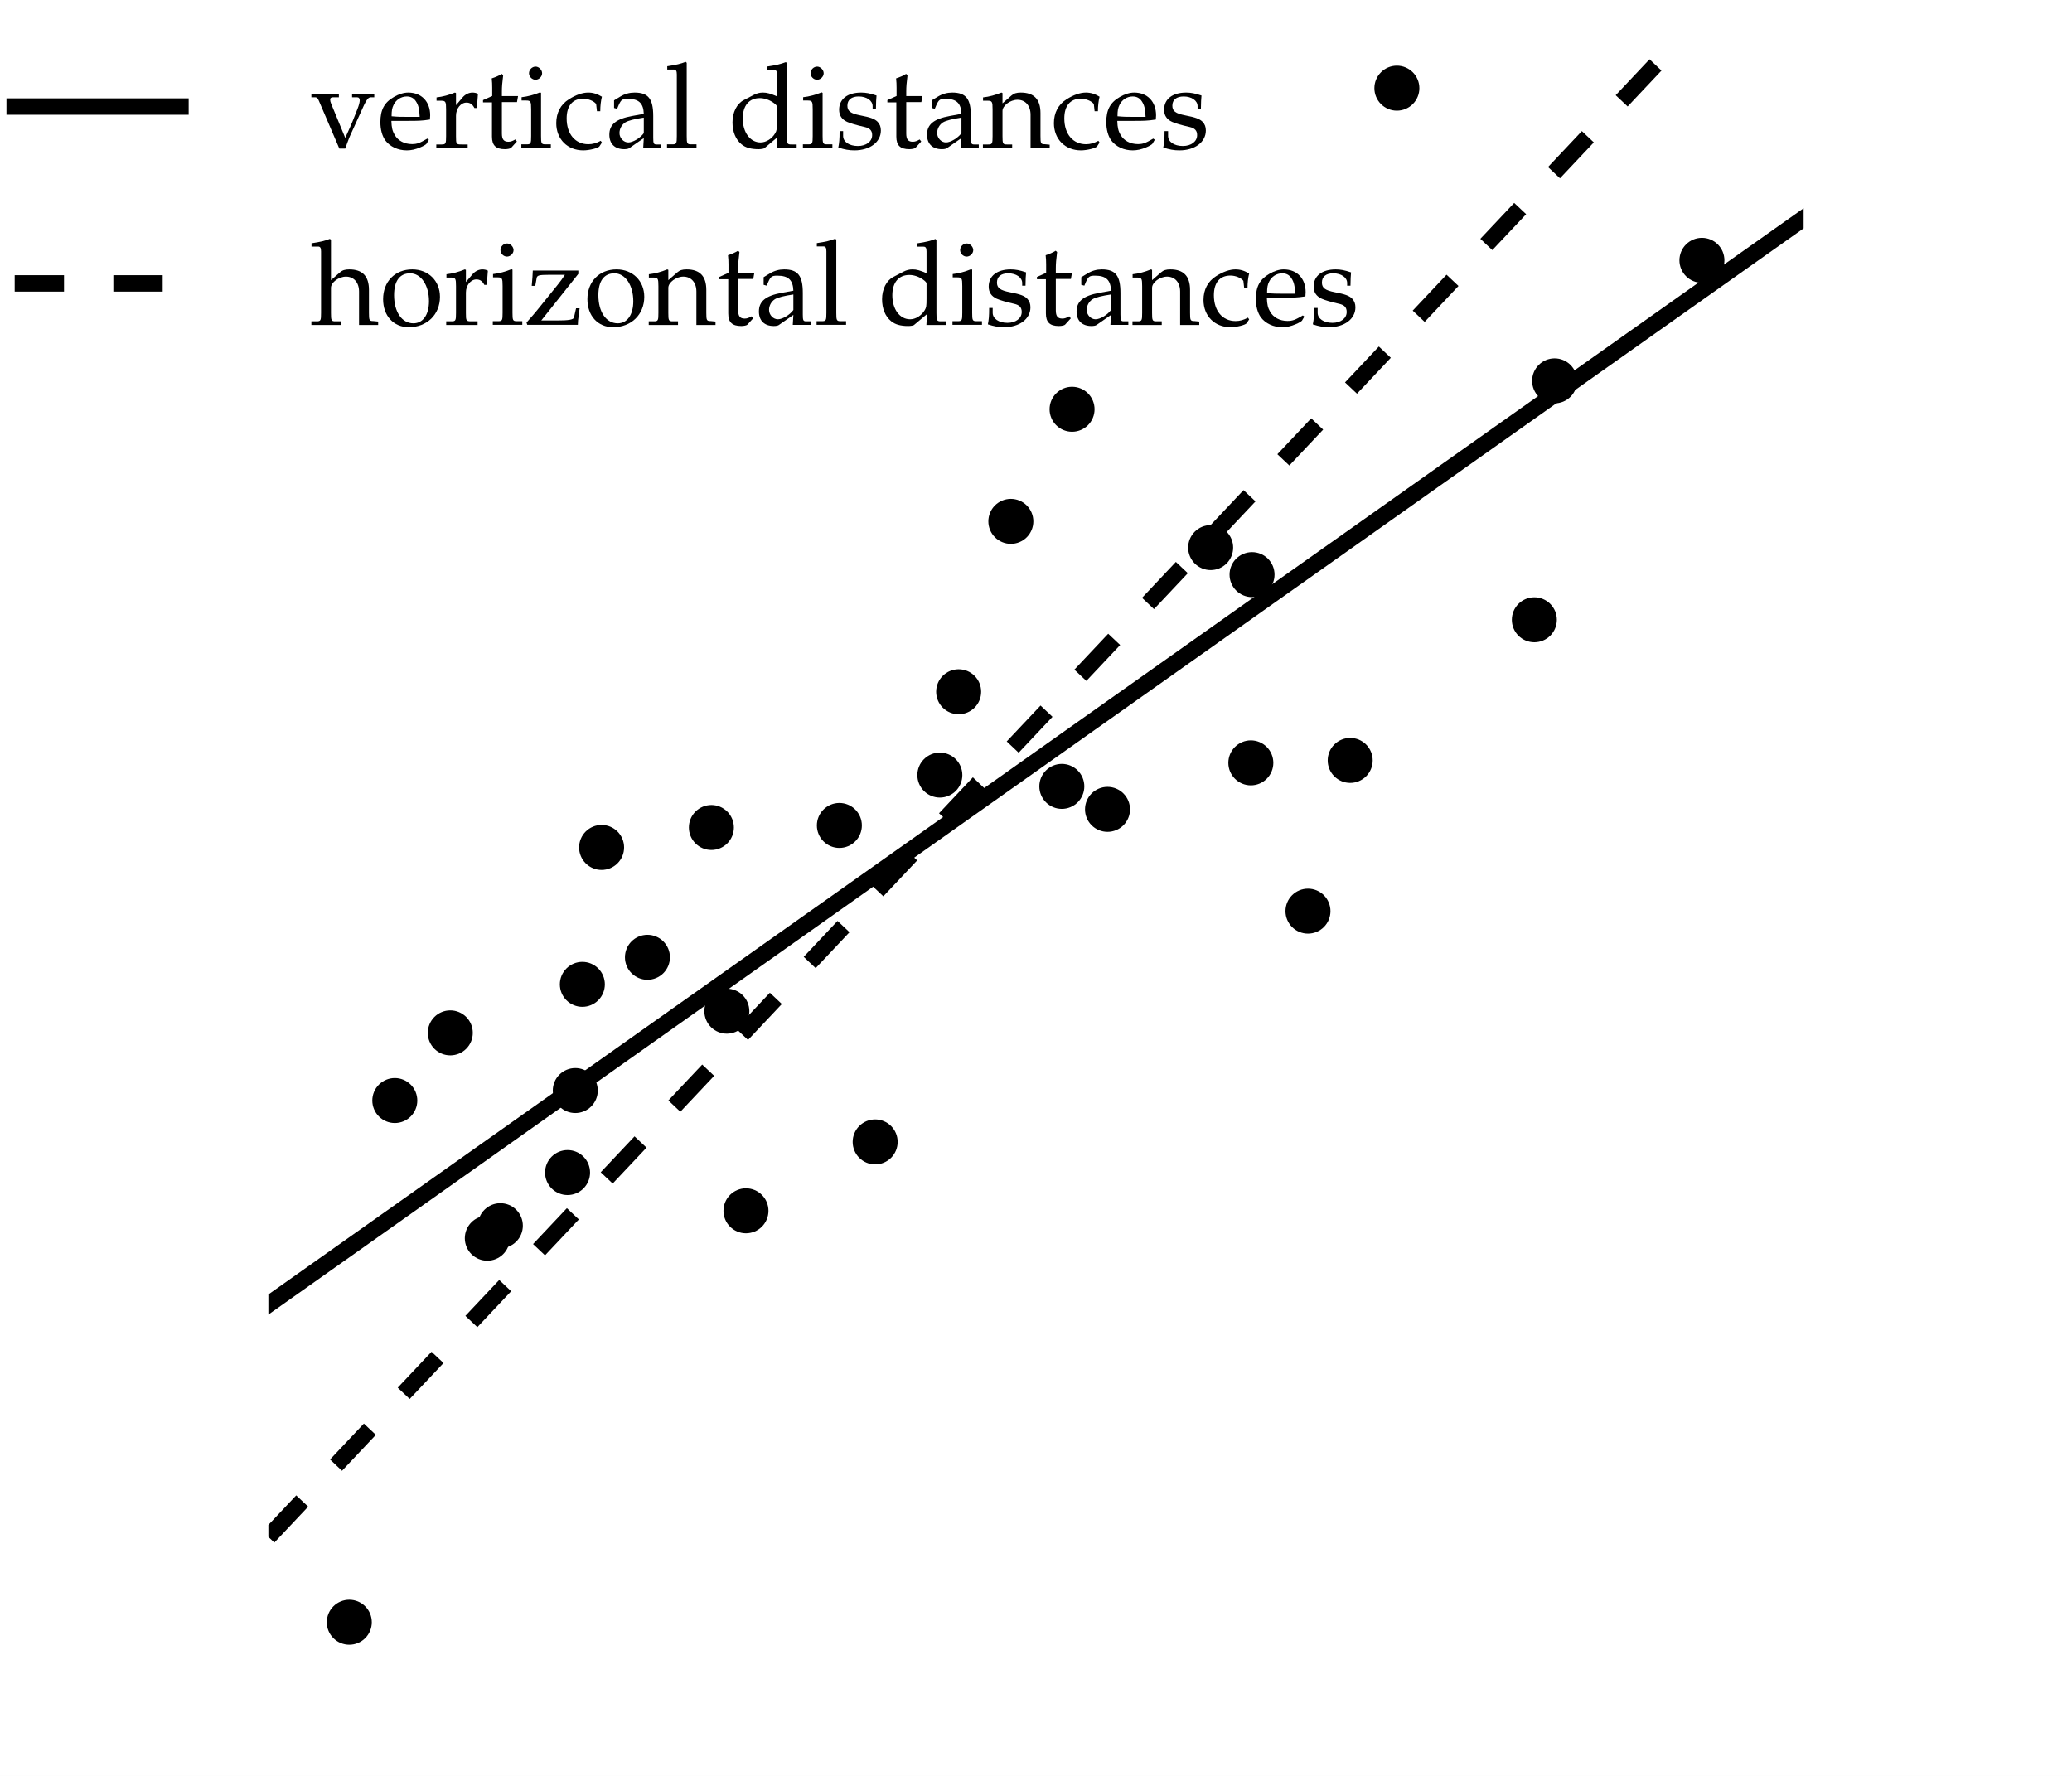
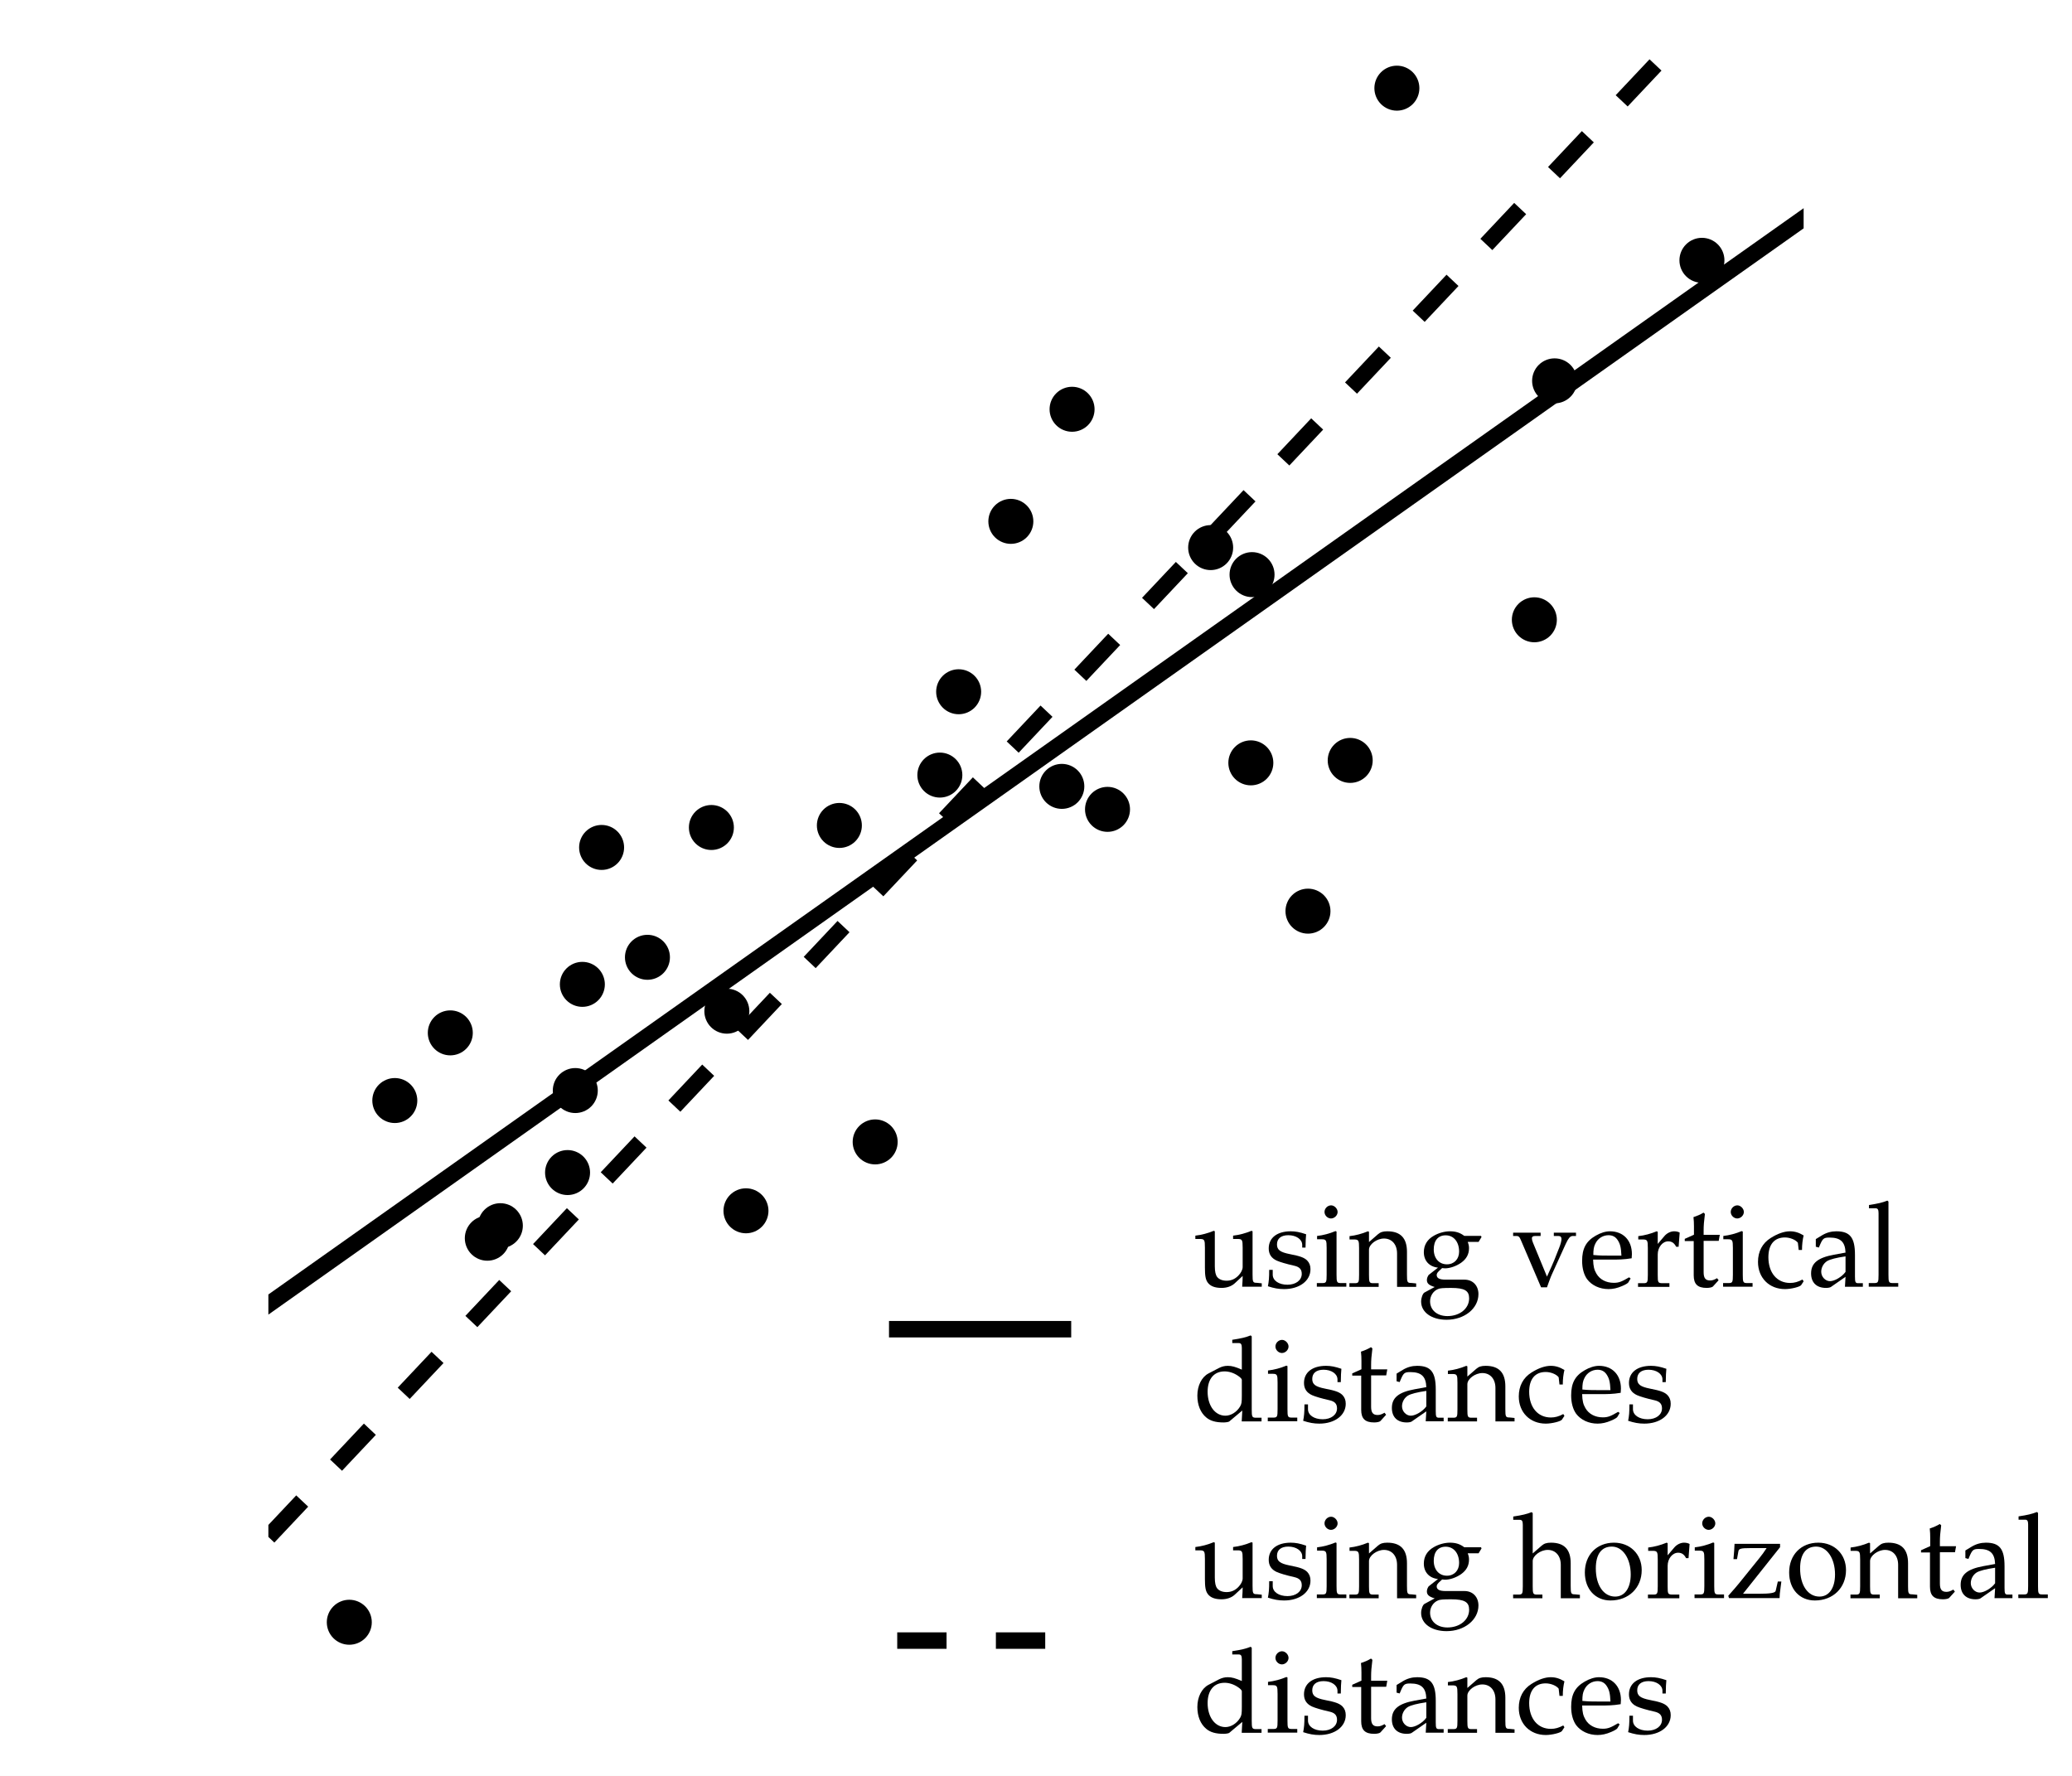
<svg xmlns="http://www.w3.org/2000/svg" xmlns:xlink="http://www.w3.org/1999/xlink" height="216pt" version="1.1" viewBox="0 0 252 216" width="252pt">
  <defs>
    <style type="text/css">
*{stroke-linecap:butt;stroke-linejoin:round;stroke-miterlimit:100000;}
  </style>
  </defs>
  <g id="figure_1">
    <g id="patch_1">
      <path d="M 0 216  L 252 216  L 252 0  L 0 0  z " style="fill:#ffffff;" />
    </g>
    <g id="axes_1">
      <g id="PathCollection_1">
        <defs>
-           <path d="M 0 2.236  C 0.593 2.236 1.162 2 1.581 1.581  C 2 1.162 2.236 0.593 2.236 0  C 2.236 -0.593 2 -1.162 1.581 -1.581  C 1.162 -2 0.593 -2.236 0 -2.236  C -0.593 -2.236 -1.162 -2 -1.581 -1.581  C -2 -1.162 -2.236 -0.593 -2.236 0  C -2.236 0.593 -2 1.162 -1.581 1.581  C -1.162 2 -0.593 2.236 0 2.236  z " id="m50ca97c908" style="stroke:#000000;" />
+           <path d="M 0 2.236  C 0.593 2.236 1.162 2 1.581 1.581  C 2 1.162 2.236 0.593 2.236 0  C 2.236 -0.593 2 -1.162 1.581 -1.581  C 1.162 -2 0.593 -2.236 0 -2.236  C -0.593 -2.236 -1.162 -2 -1.581 -1.581  C -2 -1.162 -2.236 -0.593 -2.236 0  C -2.236 0.593 -2 1.162 -1.581 1.581  C -1.162 2 -0.593 2.236 0 2.236  z " id="m62ae405e80" style="stroke:#000000;" />
        </defs>
-         <g clip-path="url(#p3b43f1cee2)">
-           <use style="stroke:#000000;" x="106.439" xlink:href="#m50ca97c908" y="138.89" />
-           <use style="stroke:#000000;" x="116.593" xlink:href="#m50ca97c908" y="84.137" />
-           <use style="stroke:#000000;" x="73.168" xlink:href="#m50ca97c908" y="103.074" />
-           <use style="stroke:#000000;" x="102.086" xlink:href="#m50ca97c908" y="100.399" />
-           <use style="stroke:#000000;" x="169.891" xlink:href="#m50ca97c908" y="10.724" />
-           <use style="stroke:#000000;" x="60.854" xlink:href="#m50ca97c908" y="149.08" />
-           <use style="stroke:#000000;" x="164.214" xlink:href="#m50ca97c908" y="92.489" />
-           <use style="stroke:#000000;" x="159.078" xlink:href="#m50ca97c908" y="110.823" />
-           <use style="stroke:#000000;" x="152.276" xlink:href="#m50ca97c908" y="69.891" />
-           <use style="stroke:#000000;" x="42.482" xlink:href="#m50ca97c908" y="197.314" />
-           <use style="stroke:#000000;" x="130.387" xlink:href="#m50ca97c908" y="49.779" />
-           <use style="stroke:#000000;" x="59.268" xlink:href="#m50ca97c908" y="150.605" />
-           <use style="stroke:#000000;" x="90.726" xlink:href="#m50ca97c908" y="147.269" />
-           <use style="stroke:#000000;" x="70.827" xlink:href="#m50ca97c908" y="119.727" />
-           <use style="stroke:#000000;" x="69.028" xlink:href="#m50ca97c908" y="142.618" />
-           <use style="stroke:#000000;" x="88.4" xlink:href="#m50ca97c908" y="122.99" />
-           <use style="stroke:#000000;" x="69.968" xlink:href="#m50ca97c908" y="132.643" />
-           <use style="stroke:#000000;" x="122.941" xlink:href="#m50ca97c908" y="63.413" />
-           <use style="stroke:#000000;" x="86.52" xlink:href="#m50ca97c908" y="100.648" />
-           <use style="stroke:#000000;" x="129.141" xlink:href="#m50ca97c908" y="95.647" />
-           <use style="stroke:#000000;" x="189.074" xlink:href="#m50ca97c908" y="46.323" />
-           <use style="stroke:#000000;" x="78.743" xlink:href="#m50ca97c908" y="116.436" />
-           <use style="stroke:#000000;" x="134.698" xlink:href="#m50ca97c908" y="98.442" />
-           <use style="stroke:#000000;" x="206.992" xlink:href="#m50ca97c908" y="31.662" />
-           <use style="stroke:#000000;" x="186.61" xlink:href="#m50ca97c908" y="75.384" />
-           <use style="stroke:#000000;" x="48.017" xlink:href="#m50ca97c908" y="133.858" />
-           <use style="stroke:#000000;" x="152.129" xlink:href="#m50ca97c908" y="92.786" />
-           <use style="stroke:#000000;" x="147.242" xlink:href="#m50ca97c908" y="66.604" />
-           <use style="stroke:#000000;" x="54.766" xlink:href="#m50ca97c908" y="125.628" />
-           <use style="stroke:#000000;" x="114.306" xlink:href="#m50ca97c908" y="94.273" />
+         <g clip-path="url(#p9179c47e36)">
+           <use style="stroke:#000000;" x="106.439" xlink:href="#m62ae405e80" y="138.89" />
+           <use style="stroke:#000000;" x="116.593" xlink:href="#m62ae405e80" y="84.137" />
+           <use style="stroke:#000000;" x="73.168" xlink:href="#m62ae405e80" y="103.074" />
+           <use style="stroke:#000000;" x="102.086" xlink:href="#m62ae405e80" y="100.399" />
+           <use style="stroke:#000000;" x="169.891" xlink:href="#m62ae405e80" y="10.724" />
+           <use style="stroke:#000000;" x="60.854" xlink:href="#m62ae405e80" y="149.08" />
+           <use style="stroke:#000000;" x="164.214" xlink:href="#m62ae405e80" y="92.489" />
+           <use style="stroke:#000000;" x="159.078" xlink:href="#m62ae405e80" y="110.823" />
+           <use style="stroke:#000000;" x="152.276" xlink:href="#m62ae405e80" y="69.891" />
+           <use style="stroke:#000000;" x="42.482" xlink:href="#m62ae405e80" y="197.314" />
+           <use style="stroke:#000000;" x="130.387" xlink:href="#m62ae405e80" y="49.779" />
+           <use style="stroke:#000000;" x="59.268" xlink:href="#m62ae405e80" y="150.605" />
+           <use style="stroke:#000000;" x="90.726" xlink:href="#m62ae405e80" y="147.269" />
+           <use style="stroke:#000000;" x="70.827" xlink:href="#m62ae405e80" y="119.727" />
+           <use style="stroke:#000000;" x="69.028" xlink:href="#m62ae405e80" y="142.618" />
+           <use style="stroke:#000000;" x="88.4" xlink:href="#m62ae405e80" y="122.99" />
+           <use style="stroke:#000000;" x="69.968" xlink:href="#m62ae405e80" y="132.643" />
+           <use style="stroke:#000000;" x="122.941" xlink:href="#m62ae405e80" y="63.413" />
+           <use style="stroke:#000000;" x="86.52" xlink:href="#m62ae405e80" y="100.648" />
+           <use style="stroke:#000000;" x="129.141" xlink:href="#m62ae405e80" y="95.647" />
+           <use style="stroke:#000000;" x="189.074" xlink:href="#m62ae405e80" y="46.323" />
+           <use style="stroke:#000000;" x="78.743" xlink:href="#m62ae405e80" y="116.436" />
+           <use style="stroke:#000000;" x="134.698" xlink:href="#m62ae405e80" y="98.442" />
+           <use style="stroke:#000000;" x="206.992" xlink:href="#m62ae405e80" y="31.662" />
+           <use style="stroke:#000000;" x="186.61" xlink:href="#m62ae405e80" y="75.384" />
+           <use style="stroke:#000000;" x="48.017" xlink:href="#m62ae405e80" y="133.858" />
+           <use style="stroke:#000000;" x="152.129" xlink:href="#m62ae405e80" y="92.786" />
+           <use style="stroke:#000000;" x="147.242" xlink:href="#m62ae405e80" y="66.604" />
+           <use style="stroke:#000000;" x="54.766" xlink:href="#m62ae405e80" y="125.628" />
+           <use style="stroke:#000000;" x="114.306" xlink:href="#m62ae405e80" y="94.273" />
        </g>
      </g>
      <g id="line2d_1">
-         <path clip-path="url(#p3b43f1cee2)" d="M 32.64 158.671  L 219.36 26.549  " style="fill:none;stroke:#000000;stroke-linecap:square;stroke-width:2.0;" />
+         <path clip-path="url(#p9179c47e36)" d="M 32.64 158.671  L 219.36 26.549  " style="fill:none;stroke:#000000;stroke-linecap:square;stroke-width:2.0;" />
      </g>
      <g id="line2d_2">
-         <path clip-path="url(#p3b43f1cee2)" d="M 32.64 186.936  L 209.73 -1  " style="fill:none;stroke:#000000;stroke-dasharray:6,6;stroke-dashoffset:0.0;stroke-width:2.0;" />
+         <path clip-path="url(#p9179c47e36)" d="M 32.64 186.936  L 209.73 -1  " style="fill:none;stroke:#000000;stroke-dasharray:6,6;stroke-dashoffset:0.0;stroke-width:2.0;" />
      </g>
      <g id="legend_1">
        <g id="line2d_3">
-           <path d="M 1.786 12.96  L 21.946 12.96  " style="fill:none;stroke:#000000;stroke-linecap:square;stroke-width:2.0;" />
+           <path d="M 109.122 161.669  L 129.282 161.669  " style="fill:none;stroke:#000000;stroke-linecap:square;stroke-width:2.0;" />
        </g>
        <g id="line2d_4" />
        <g id="text_1">
          <defs>
            <path d="M 53.906 43  L 53.906 45.812  C 47.906 45.812 46.094 45.812 44.5 45.812  C 42.906 45.812 41.094 45.812 35.094 45.812  L 35.094 43  L 39.203 43  C 40.797 43 41.594 42.094 41.594 40.484  C 41.594 38.891 40.906 36.203 39.703 33.188  L 35.5 22.578  C 34.297 19.672 33.094 16.875 29.297 8.578  L 17.406 37.391  C 16.797 38.781 16.5 40.094 16.5 41.188  C 16.5 42.297 17.406 43 19 43  L 23.906 43  L 23.906 45.812  C 14.094 45.812 14.094 45.812 12.203 45.812  C 10.297 45.812 5.5 45.812 0.594 45.812  L 0.594 43  L 4 43  C 5.5 42.797 6 42.203 7.094 39.703  L 24.297 -0.5  L 29.297 -0.5  C 29.906 1.203 30.906 3.797 30.906 4  C 32 6.984 33.297 10.375 33.406 10.375  L 45.203 36.312  C 47.406 41.016 48.797 42.797 50.797 43  z " id="URW_Palladio_L_Roman-118" />
            <path d="M 2.297 66.5  L 7.906 66.5  C 9.703 66.5 10.406 65.391 10.406 62.375  L 10.406 10.172  C 10.406 3.812 10.094 3.109 6.703 3.109  L 2.094 3.109  L 2.094 0  C 12.094 0 12.094 0 14.594 0  C 17.094 0 17.094 0 27.094 0  L 27.094 3.109  L 22.5 3.109  C 19.094 3.109 18.797 3.812 18.797 10.156  L 18.797 72.203  L 17.906 73.016  C 13.5 71.312 10.203 70.5 2.297 69.297  z " id="URW_Palladio_L_Roman-108" />
-             <path d="M 41 -0.109  C 47.094 -0.109 47.203 -0.109 48.906 -0.109  C 50.297 -0.109 50.297 -0.109 57.203 -0.109  L 57.203 2.797  L 53.094 3.203  C 49.703 3.203 49.406 3.812 49.406 10.219  L 49.406 29.562  C 49.406 41.281 43.906 47 32.703 47  C 29 47 26.906 46.297 24.797 44.484  L 17.203 37.875  L 17.203 46.594  L 16.297 47  C 11.203 44.891 6 43.484 0.703 42.891  L 0.703 40.078  L 4.406 40.078  C 8.406 40.078 8.797 39.375 8.797 32.719  L 8.797 10.047  C 8.797 3.703 8.5 3 5.094 3  L 0.594 3  L 0.594 -0.109  C 7.406 -0.109 10.094 -0.109 13 -0.109  C 15.906 -0.109 18.594 -0.109 25.406 -0.109  L 25.406 3  L 20.906 3  C 17.5 3 17.203 3.703 17.203 10.047  L 17.203 31.422  C 17.203 35.938 23.797 40.875 29.906 40.875  C 36.594 40.875 41 35.891 41 28.219  z " id="URW_Palladio_L_Roman-110" />
-             <path d="M 41.203 43.781  C 35.594 46.188 32.797 47 29.297 47  C 26.594 47 24.203 46.391 21.703 45.109  L 12.906 40.516  C 7.203 37.516 3.5 30.234 3.5 21.75  C 3.5 13.766 6.203 7.188 11.094 3.188  C 14.5 0.297 19.203 -1 25.703 -1  C 27.703 -1 30 -0.594 30.5 -0.203  L 41.594 9.109  L 41.094 -0.109  C 46 -0.109 47.594 -0.109 48.797 -0.109  C 49.594 -0.109 51 -0.109 53.094 -0.109  C 53.797 -0.109 55.797 -0.109 57.906 -0.109  L 57.906 3  L 53.297 3  C 49.906 3 49.594 3.703 49.594 10.047  L 49.594 71.984  L 48.703 72.797  C 44.297 71.094 41 70.281 33.094 69.078  L 33.094 66.281  L 38.703 66.281  C 40.5 66.281 41.203 65.172 41.203 62.156  z M 41.203 22.25  C 41.203 15.766 41 14.781 39.703 12.484  C 36.906 7.797 32 4.719 27.297 4.719  C 18.5 4.719 12.203 13.188 12.203 25.047  C 12.203 35.906 17.594 42.281 26.594 42.281  C 30.406 42.281 34.406 40.984 37.906 38.594  C 40 37.203 41.203 35.906 41.203 35.094  z " id="URW_Palladio_L_Roman-100" />
+             <path d="M 51.906 38  L 54.406 42.109  L 54 43.109  L 39.797 43.109  C 36.094 45.891 32.5 47 27.594 47  C 23.203 47 18.094 45.625 14 43.25  C 8.406 40.109 5.5 35.281 5.5 29.281  C 5.5 22 10.094 16.984 17.5 16.188  L 9.594 10  C 8.594 8.484 8.094 7.172 8.094 5.641  C 8.094 2.812 9.906 1.188 14.703 -0.219  L 6 -4.938  C 4.594 -5.734 3.203 -9.438 3.203 -12.547  C 3.203 -21.688 12.094 -28 24.797 -28  C 39.906 -28 51.797 -18.469 51.797 -6.234  C 51.797 0.984 47 6 40 6  L 24 6  C 18.797 6 16.406 7.219 16.406 9.984  C 16.406 11.312 17.203 12.422 19.797 14.672  C 20.406 15.188 20.594 15.391 21 15.797  C 22 15.688 22.594 15.594 23.406 15.594  C 27.703 15.594 33 17.469 37.094 20.312  C 41.594 23.547 43.797 27.484 43.797 32.703  C 43.797 34.656 43.5 35.938 42.703 38  z M 24 43.594  C 30.797 43.594 35.406 38.094 35.406 29.766  C 35.406 23.422 31.203 19 25.094 19  C 18.406 19 13.906 24.094 13.906 31.641  C 13.906 39.172 17.594 43.594 24 43.594  M 28.703 -1.016  C 40 -1.016 43.906 -3.312 43.906 -9.844  C 43.906 -18.469 36 -24.891 25.5 -24.891  C 16.797 -24.891 10.797 -19.781 10.797 -12.344  C 10.797 -7.844 13.406 -3.719 17.406 -2.016  C 19 -1.219 21.797 -1.016 28.703 -1.016  " id="URW_Palladio_L_Roman-103" />
            <path d="M 43.703 6.984  L 42.406 7.984  C 36 4.203 33.703 3.312 29.406 3.312  C 22.906 3.312 17.5 6.219 14.703 11.109  C 12.797 14.391 12.094 17.203 11.906 23  L 26.5 23  C 33.406 23 37.703 23 44.594 24.125  C 44.703 25.531 44.797 26.453 44.797 27.672  C 44.797 39.375 37.406 47 26.203 47  C 22.5 47 18.203 45.688 14.094 43.281  C 5.906 38.578 2.594 32.359 2.594 21.938  C 2.594 15.625 4.094 10.219 6.797 6.406  C 10.797 1.109 17.5 -2 25 -2  C 28.703 -2 32.406 -1.203 36.5 0.578  C 39.203 1.688 41.297 2.984 41.703 3.594  z M 35.906 26.406  C 30.703 26.406 28.297 26.406 24.703 26.406  C 20.094 26.406 17.5 26.406 12.094 26.906  C 12.094 31.672 12.5 33.891 13.797 36.516  C 15.906 40.969 20.203 43.688 25 43.688  C 28.297 43.688 30.906 42.359 32.703 39.594  C 34.906 36.234 35.594 33.266 35.906 26.406  " id="URW_Palladio_L_Roman-101" />
            <path d="M 4.094 14.328  C 4.094 7.422 3.797 4.406 3 0.406  C 8.203 -1.297 12.094 -2 16.703 -2  C 29.797 -2 39.094 5.016 39.094 14.828  C 39.094 17.938 38.203 20.234 36.297 22.25  C 33.703 24.75 30.406 25.953 21.594 27.656  C 13.406 29.266 10.703 31.266 10.703 35.875  C 10.703 40.875 14.203 43.688 20.297 43.688  C 27 43.688 32.094 40.188 32.094 35.469  L 32.094 33.172  L 34.906 33.172  C 35 38.984 35.094 41.375 35.406 44.484  C 30.094 46.297 26.5 47 22.406 47  C 10.797 47 3.703 41.484 3.703 32.469  C 3.703 27.656 5.906 24.25 10.5 22.141  C 13.203 20.938 18.5 19.344 25.297 17.828  C 29.797 16.828 31.703 14.734 31.703 10.922  C 31.703 5.516 26.703 1.703 19.594 1.703  C 12.297 1.703 7.094 5.203 7.094 10.219  L 7.094 14.328  z " id="URW_Palladio_L_Roman-115" />
            <path d="M 2.297 40.078  L 6 40.078  C 10 40.078 10.406 39.375 10.406 32.719  L 10.406 10.047  C 10.406 3.703 10.094 3 6.703 3  L 2.094 3  L 2.094 -0.109  C 9.297 -0.109 11.906 -0.109 14.406 -0.109  C 16.406 -0.109 16.406 -0.109 28.703 -0.109  L 28.703 3  L 23.5 3  C 19 3 18.797 3.297 18.797 9.969  L 18.797 27.359  C 18.797 33.422 22.797 38.484 27.703 38.484  C 30.703 38.484 32.797 37.078 34.406 33.891  L 36.5 33.891  L 37.406 45.891  C 36.297 46.594 34.5 47 32.703 47  C 29.703 47 26.5 45.391 24.406 42.891  L 18.797 36.281  L 18.797 46.594  L 17.906 47  C 12.797 44.891 7.594 43.484 2.297 42.891  z " id="URW_Palladio_L_Roman-114" />
+             <path d="M 50.297 47.016  L 49.406 47.422  C 44.297 45.312 39.094 43.906 33.797 43.312  L 33.797 40.5  L 37.5 40.5  C 41.5 40.5 41.906 39.797 41.906 33.141  L 41.906 16.719  C 41.906 14.5 40.5 11.672 38.203 9.359  C 35.406 6.531 32.203 5.109 28.297 5.109  C 24.797 5.109 22 6.219 20.406 8.141  C 19 9.75 18.297 12.875 18.297 17.297  L 18.297 47.016  L 17.406 47.422  C 12.297 45.312 7.094 43.906 1.797 43.312  L 1.797 40.5  L 5.5 40.5  C 9.5 40.5 9.906 39.797 9.906 33.156  L 9.906 16.234  C 9.906 9.172 10.5 6.047 12.297 3.547  C 14.5 0.516 18.297 -1 24 -1  C 28.5 -1 32.5 0.406 35.203 2.906  L 41.906 9.141  C 41.906 6.266 41.797 4.656 41.5 0  C 48.203 0 48.297 0 49.797 0  C 51.203 0 51.203 0 58.094 0  L 58.094 2.906  L 54 3.312  C 50.594 3.312 50.297 3.922 50.297 10.375  z " id="URW_Palladio_L_Roman-117" />
            <path d="M 18.797 46.766  L 17.906 47.172  C 12.797 45.062 7.594 43.641 2.297 43.047  L 2.297 40.25  L 6 40.25  C 10 40.25 10.406 39.547 10.406 32.891  L 10.406 10.172  C 10.406 3.812 10.094 3.109 6.703 3.109  L 2.094 3.109  L 2.094 0  C 12.094 0 12.094 0 14.594 0  C 17.094 0 17.094 0 27.094 0  L 27.094 3.109  L 22.5 3.109  C 19.094 3.109 18.797 3.812 18.797 10.172  z M 14.203 69  C 11.203 69 8.594 66.391 8.594 63.375  C 8.594 60.469 11.203 57.875 14.094 57.875  C 17 57.875 19.703 60.469 19.703 63.375  C 19.703 66.188 17 69 14.203 69  " id="URW_Palladio_L_Roman-105" />
            <path d="M 39.906 31.156  C 39.906 35.766 40.406 39.875 41.297 43.484  C 37.297 45.891 33.797 47 29.703 47  C 24.906 47 19.297 45.094 13.297 41.281  C 6.297 36.875 2.594 29.859 2.594 21.047  C 2.594 7.516 12.094 -2 25.5 -2  C 30.703 -2 38.203 -0.094 39.203 1.406  L 41.297 4.609  L 40.297 6.109  C 36.594 4.109 33.406 3.203 29.797 3.203  C 18.703 3.203 11.406 11.828 11.406 25.047  C 11.406 35.766 16.406 41.781 25.406 41.781  C 29.797 41.781 34.594 39.781 36.406 37.281  L 37.094 31.156  z " id="URW_Palladio_L_Roman-99" />
+             <path d="M 41 -0.109  C 47.094 -0.109 47.203 -0.109 48.906 -0.109  C 50.297 -0.109 50.297 -0.109 57.203 -0.109  L 57.203 2.797  L 53.094 3.203  C 49.703 3.203 49.406 3.812 49.406 10.219  L 49.406 29.562  C 49.406 41.281 43.906 47 32.703 47  C 29 47 26.906 46.297 24.797 44.484  L 17.203 37.875  L 17.203 46.594  L 16.297 47  C 11.203 44.891 6 43.484 0.703 42.891  L 0.703 40.078  L 4.406 40.078  C 8.406 40.078 8.797 39.375 8.797 32.719  L 8.797 10.047  C 8.797 3.703 8.5 3 5.094 3  L 0.594 3  L 0.594 -0.109  C 7.406 -0.109 10.094 -0.109 13 -0.109  C 15.906 -0.109 18.594 -0.109 25.406 -0.109  L 25.406 3  L 20.906 3  C 17.5 3 17.203 3.703 17.203 10.047  L 17.203 31.422  C 17.203 35.938 23.797 40.875 29.906 40.875  C 36.594 40.875 41 35.891 41 28.219  z " id="URW_Palladio_L_Roman-110" />
            <path d="M 9.797 38.688  L 9.797 9.672  C 9.797 2.219 13.094 -1 20.797 -1  C 23.094 -1 25.5 -0.5 26.094 0.203  L 30.906 5.516  L 29.594 7.234  C 27.094 5.812 25.594 5.312 23.703 5.312  C 19.797 5.312 18.203 7.344 18.203 12.312  L 18.203 38.891  L 31 38.891  L 31.906 44  L 18.203 44  L 18.203 47.75  C 18.203 51.891 18.5 55.422 19.297 61.734  L 18.094 62.828  C 15.703 61.328 12.703 60.031 9.594 59.031  C 9.906 56.016 10 54.109 10 51.109  L 10 44.094  L 2.203 40.594  L 2.203 38.688  z " id="URW_Palladio_L_Roman-116" />
            <path d="M 32.406 8.406  L 31.906 -0.016  C 38.406 -0.016 38.406 -0.016 39.703 -0.016  C 40.203 -0.016 42.703 -0.016 47.094 -0.016  L 47.094 3  L 43.203 3  C 40.797 3 40.406 3.812 40.406 8.719  L 40.406 27.047  C 40.406 41.688 36.203 47 24.594 47  C 20.297 47 16.297 45.891 12.5 43.609  L 7.203 40.391  L 7.203 33.922  L 9.797 33.219  L 11.094 36.297  C 13.203 40.984 14.203 41.688 18.797 41.688  C 28.203 41.688 32.094 37.984 32.406 28.938  L 22.5 27.125  C 8.906 24.641 3.203 19.953 3.203 11.281  C 3.203 3.5 7.906 -1 15.797 -1  C 17.594 -1 19.297 -0.703 20 -0.203  z M 32.406 12.594  C 29.5 8.5 23.203 4.719 19.297 4.719  C 15.297 4.719 11.797 8.406 11.797 12.688  C 11.797 16.375 13.797 19.859 16.797 21.75  C 19.297 23.25 24.797 24.641 32.406 25.75  z " id="URW_Palladio_L_Roman-97" />
          </defs>
-           <g transform="translate(37.78566 18.00001)scale(0.144 -0.144)">
-             <use transform="scale(0.996264)" xlink:href="#URW_Palladio_L_Roman-118" />
-             <use transform="translate(56.28791 0.0)scale(0.996264)" xlink:href="#URW_Palladio_L_Roman-101" />
-             <use transform="translate(104.0082 0.0)scale(0.996264)" xlink:href="#URW_Palladio_L_Roman-114" />
-             <use transform="translate(143.3601 0.0)scale(0.996264)" xlink:href="#URW_Palladio_L_Roman-116" />
-             <use transform="translate(175.8372 0.0)scale(0.996264)" xlink:href="#URW_Palladio_L_Roman-105" />
-             <use transform="translate(204.8276 0.0)scale(0.996264)" xlink:href="#URW_Palladio_L_Roman-99" />
-             <use transform="translate(249.0611 0.0)scale(0.996264)" xlink:href="#URW_Palladio_L_Roman-97" />
-             <use transform="translate(298.8743 0.0)scale(0.996264)" xlink:href="#URW_Palladio_L_Roman-108" />
-             <use transform="translate(352.7713 0.0)scale(0.996264)" xlink:href="#URW_Palladio_L_Roman-100" />
-             <use transform="translate(413.6429 0.0)scale(0.996264)" xlink:href="#URW_Palladio_L_Roman-105" />
-             <use transform="translate(442.6333 0.0)scale(0.996264)" xlink:href="#URW_Palladio_L_Roman-115" />
-             <use transform="translate(484.8747 0.0)scale(0.996264)" xlink:href="#URW_Palladio_L_Roman-116" />
-             <use transform="translate(517.3518 0.0)scale(0.996264)" xlink:href="#URW_Palladio_L_Roman-97" />
-             <use transform="translate(567.165 0.0)scale(0.996264)" xlink:href="#URW_Palladio_L_Roman-110" />
-             <use transform="translate(625.1471 0.0)scale(0.996264)" xlink:href="#URW_Palladio_L_Roman-99" />
-             <use transform="translate(669.3807 0.0)scale(0.996264)" xlink:href="#URW_Palladio_L_Roman-101" />
-             <use transform="translate(717.101 0.0)scale(0.996264)" xlink:href="#URW_Palladio_L_Roman-115" />
+           <g transform="translate(145.1225 156.505)scale(0.144 -0.144)">
+             <use transform="scale(0.996264)" xlink:href="#URW_Palladio_L_Roman-117" />
+             <use transform="translate(60.07373 0.0)scale(0.996264)" xlink:href="#URW_Palladio_L_Roman-115" />
+             <use transform="translate(102.3152 0.0)scale(0.996264)" xlink:href="#URW_Palladio_L_Roman-105" />
+             <use transform="translate(131.3056 0.0)scale(0.996264)" xlink:href="#URW_Palladio_L_Roman-110" />
+             <use transform="translate(189.2876 0.0)scale(0.996264)" xlink:href="#URW_Palladio_L_Roman-103" />
+             <use transform="translate(269.5859 0.0)scale(0.996264)" xlink:href="#URW_Palladio_L_Roman-118" />
+             <use transform="translate(325.8738 0.0)scale(0.996264)" xlink:href="#URW_Palladio_L_Roman-101" />
+             <use transform="translate(373.5941 0.0)scale(0.996264)" xlink:href="#URW_Palladio_L_Roman-114" />
+             <use transform="translate(412.946 0.0)scale(0.996264)" xlink:href="#URW_Palladio_L_Roman-116" />
+             <use transform="translate(445.4231 0.0)scale(0.996264)" xlink:href="#URW_Palladio_L_Roman-105" />
+             <use transform="translate(474.4135 0.0)scale(0.996264)" xlink:href="#URW_Palladio_L_Roman-99" />
+             <use transform="translate(518.647 0.0)scale(0.996264)" xlink:href="#URW_Palladio_L_Roman-97" />
+             <use transform="translate(568.4602 0.0)scale(0.996264)" xlink:href="#URW_Palladio_L_Roman-108" />
+           </g>
+           <defs>
+             <path d="M 41.203 43.781  C 35.594 46.188 32.797 47 29.297 47  C 26.594 47 24.203 46.391 21.703 45.109  L 12.906 40.516  C 7.203 37.516 3.5 30.234 3.5 21.75  C 3.5 13.766 6.203 7.188 11.094 3.188  C 14.5 0.297 19.203 -1 25.703 -1  C 27.703 -1 30 -0.594 30.5 -0.203  L 41.594 9.109  L 41.094 -0.109  C 46 -0.109 47.594 -0.109 48.797 -0.109  C 49.594 -0.109 51 -0.109 53.094 -0.109  C 53.797 -0.109 55.797 -0.109 57.906 -0.109  L 57.906 3  L 53.297 3  C 49.906 3 49.594 3.703 49.594 10.047  L 49.594 71.984  L 48.703 72.797  C 44.297 71.094 41 70.281 33.094 69.078  L 33.094 66.281  L 38.703 66.281  C 40.5 66.281 41.203 65.172 41.203 62.156  z M 41.203 22.25  C 41.203 15.766 41 14.781 39.703 12.484  C 36.906 7.797 32 4.719 27.297 4.719  C 18.5 4.719 12.203 13.188 12.203 25.047  C 12.203 35.906 17.594 42.281 26.594 42.281  C 30.406 42.281 34.406 40.984 37.906 38.594  C 40 37.203 41.203 35.906 41.203 35.094  z " id="URW_Palladio_L_Roman-100" />
+           </defs>
+           <g transform="translate(145.1225 172.8681)scale(0.144 -0.144)">
+             <use transform="scale(0.996264)" xlink:href="#URW_Palladio_L_Roman-100" />
+             <use transform="translate(60.87163 0.0)scale(0.996264)" xlink:href="#URW_Palladio_L_Roman-105" />
+             <use transform="translate(89.86199 0.0)scale(0.996264)" xlink:href="#URW_Palladio_L_Roman-115" />
+             <use transform="translate(132.1035 0.0)scale(0.996264)" xlink:href="#URW_Palladio_L_Roman-116" />
+             <use transform="translate(164.5805 0.0)scale(0.996264)" xlink:href="#URW_Palladio_L_Roman-97" />
+             <use transform="translate(214.3937 0.0)scale(0.996264)" xlink:href="#URW_Palladio_L_Roman-110" />
+             <use transform="translate(272.3758 0.0)scale(0.996264)" xlink:href="#URW_Palladio_L_Roman-99" />
+             <use transform="translate(316.6094 0.0)scale(0.996264)" xlink:href="#URW_Palladio_L_Roman-101" />
+             <use transform="translate(364.3297 0.0)scale(0.996264)" xlink:href="#URW_Palladio_L_Roman-115" />
          </g>
        </g>
        <g id="line2d_5">
-           <path d="M 1.786 34.47  L 21.946 34.47  " style="fill:none;stroke:#000000;stroke-dasharray:6,6;stroke-dashoffset:0.0;stroke-width:2.0;" />
+           <path d="M 109.122 199.543  L 129.282 199.543  " style="fill:none;stroke:#000000;stroke-dasharray:6,6;stroke-dashoffset:0.0;stroke-width:2.0;" />
        </g>
        <g id="line2d_6" />
        <g id="text_2">
          <defs>
            <path d="M 27.906 47  C 13.297 47 3.203 36.672 3.203 21.75  C 3.203 7.609 12.094 -2 25 -2  C 40.406 -2 51.406 8.719 51.406 23.75  C 51.406 37.281 41.594 47 27.906 47  M 26.094 43.688  C 35.297 43.688 42.094 33.672 42.094 20.047  C 42.094 8.516 37 1.297 28.906 1.297  C 19.094 1.297 12.5 10.922 12.5 25.156  C 12.5 37.172 17.297 43.688 26.094 43.688  " id="URW_Palladio_L_Roman-111" />
            <path d="M 45.5 43.188  L 45.5 46  C 38.5 46 35.5 46 31.703 46  L 6.906 46  C 6.703 41 6.594 39.828 6 33.047  L 9 33.047  L 10.203 39.797  C 10.594 41.891 12.406 42.391 19.797 42.391  L 34.094 42.391  C 32 39.109 30.297 36.828 27.594 33.453  L 10.594 12.406  C 8.203 9.516 6.797 7.828 1.594 1.984  L 2.203 0  C 12.594 0 13.203 0 17.5 0  L 45.094 0  C 45.094 2.266 45.297 4.641 46 9.406  L 46.594 14.047  L 43.594 14.047  L 41.797 6.203  C 41.406 4.406 37.203 3.703 27.594 3.703  L 14.094 3.703  z " id="URW_Palladio_L_Roman-122" />
            <path d="M 0.703 66.375  L 6.297 66.375  C 8.094 66.375 8.797 65.266 8.797 62.25  L 8.797 10.047  C 8.797 3.703 8.5 3 5.094 3  L 0.594 3  L 0.594 -0.109  C 7.406 -0.109 10.094 -0.109 13 -0.109  C 15.906 -0.109 18.594 -0.109 25.406 -0.109  L 25.406 3  L 20.906 3  C 17.5 3 17.203 3.703 17.203 10.047  L 17.203 31.422  C 17.203 35.938 23.797 40.875 29.906 40.875  C 36.594 40.875 41 35.891 41 28.219  L 41 -0.109  C 47.094 -0.109 47.203 -0.109 48.906 -0.109  C 50.297 -0.109 50.297 -0.109 57.203 -0.109  L 57.203 2.797  L 53.094 3.203  C 49.703 3.203 49.406 3.812 49.406 10.219  L 49.406 29.562  C 49.406 41.281 43.906 47 32.703 47  C 29 47 26.906 46.297 24.797 44.484  L 17.203 37.875  L 17.203 72.078  L 16.297 72.891  C 11.906 71.188 8.594 70.375 0.703 69.172  z " id="URW_Palladio_L_Roman-104" />
          </defs>
-           <g transform="translate(37.78566 39.51021)scale(0.144 -0.144)">
-             <use transform="scale(0.996264)" xlink:href="#URW_Palladio_L_Roman-104" />
-             <use transform="translate(57.98206 0.0)scale(0.996264)" xlink:href="#URW_Palladio_L_Roman-111" />
-             <use transform="translate(112.3776 0.0)scale(0.996264)" xlink:href="#URW_Palladio_L_Roman-114" />
-             <use transform="translate(151.7295 0.0)scale(0.996264)" xlink:href="#URW_Palladio_L_Roman-105" />
-             <use transform="translate(180.7199 0.0)scale(0.996264)" xlink:href="#URW_Palladio_L_Roman-122" />
-             <use transform="translate(230.5331 0.0)scale(0.996264)" xlink:href="#URW_Palladio_L_Roman-111" />
-             <use transform="translate(284.9287 0.0)scale(0.996264)" xlink:href="#URW_Palladio_L_Roman-110" />
-             <use transform="translate(342.9107 0.0)scale(0.996264)" xlink:href="#URW_Palladio_L_Roman-116" />
-             <use transform="translate(375.3878 0.0)scale(0.996264)" xlink:href="#URW_Palladio_L_Roman-97" />
-             <use transform="translate(425.201 0.0)scale(0.996264)" xlink:href="#URW_Palladio_L_Roman-108" />
-             <use transform="translate(479.098 0.0)scale(0.996264)" xlink:href="#URW_Palladio_L_Roman-100" />
-             <use transform="translate(539.9696 0.0)scale(0.996264)" xlink:href="#URW_Palladio_L_Roman-105" />
-             <use transform="translate(568.96 0.0)scale(0.996264)" xlink:href="#URW_Palladio_L_Roman-115" />
-             <use transform="translate(611.2014 0.0)scale(0.996264)" xlink:href="#URW_Palladio_L_Roman-116" />
-             <use transform="translate(643.6785 0.0)scale(0.996264)" xlink:href="#URW_Palladio_L_Roman-97" />
-             <use transform="translate(693.4917 0.0)scale(0.996264)" xlink:href="#URW_Palladio_L_Roman-110" />
-             <use transform="translate(751.4738 0.0)scale(0.996264)" xlink:href="#URW_Palladio_L_Roman-99" />
-             <use transform="translate(795.7074 0.0)scale(0.996264)" xlink:href="#URW_Palladio_L_Roman-101" />
-             <use transform="translate(843.4277 0.0)scale(0.996264)" xlink:href="#URW_Palladio_L_Roman-115" />
+           <g transform="translate(145.1225 194.3783)scale(0.144 -0.144)">
+             <use transform="scale(0.996264)" xlink:href="#URW_Palladio_L_Roman-117" />
+             <use transform="translate(60.07373 0.0)scale(0.996264)" xlink:href="#URW_Palladio_L_Roman-115" />
+             <use transform="translate(102.3152 0.0)scale(0.996264)" xlink:href="#URW_Palladio_L_Roman-105" />
+             <use transform="translate(131.3056 0.0)scale(0.996264)" xlink:href="#URW_Palladio_L_Roman-110" />
+             <use transform="translate(189.2876 0.0)scale(0.996264)" xlink:href="#URW_Palladio_L_Roman-103" />
+             <use transform="translate(269.5859 0.0)scale(0.996264)" xlink:href="#URW_Palladio_L_Roman-104" />
+             <use transform="translate(327.568 0.0)scale(0.996264)" xlink:href="#URW_Palladio_L_Roman-111" />
+             <use transform="translate(381.9635 0.0)scale(0.996264)" xlink:href="#URW_Palladio_L_Roman-114" />
+             <use transform="translate(421.3154 0.0)scale(0.996264)" xlink:href="#URW_Palladio_L_Roman-105" />
+             <use transform="translate(450.3058 0.0)scale(0.996264)" xlink:href="#URW_Palladio_L_Roman-122" />
+             <use transform="translate(500.119 0.0)scale(0.996264)" xlink:href="#URW_Palladio_L_Roman-111" />
+             <use transform="translate(554.5146 0.0)scale(0.996264)" xlink:href="#URW_Palladio_L_Roman-110" />
+             <use transform="translate(612.4966 0.0)scale(0.996264)" xlink:href="#URW_Palladio_L_Roman-116" />
+             <use transform="translate(644.9737 0.0)scale(0.996264)" xlink:href="#URW_Palladio_L_Roman-97" />
+             <use transform="translate(694.7869 0.0)scale(0.996264)" xlink:href="#URW_Palladio_L_Roman-108" />
+           </g>
+           <g transform="translate(145.1225 210.7414)scale(0.144 -0.144)">
+             <use transform="scale(0.996264)" xlink:href="#URW_Palladio_L_Roman-100" />
+             <use transform="translate(60.87163 0.0)scale(0.996264)" xlink:href="#URW_Palladio_L_Roman-105" />
+             <use transform="translate(89.86199 0.0)scale(0.996264)" xlink:href="#URW_Palladio_L_Roman-115" />
+             <use transform="translate(132.1035 0.0)scale(0.996264)" xlink:href="#URW_Palladio_L_Roman-116" />
+             <use transform="translate(164.5805 0.0)scale(0.996264)" xlink:href="#URW_Palladio_L_Roman-97" />
+             <use transform="translate(214.3937 0.0)scale(0.996264)" xlink:href="#URW_Palladio_L_Roman-110" />
+             <use transform="translate(272.3758 0.0)scale(0.996264)" xlink:href="#URW_Palladio_L_Roman-99" />
+             <use transform="translate(316.6094 0.0)scale(0.996264)" xlink:href="#URW_Palladio_L_Roman-101" />
+             <use transform="translate(364.3297 0.0)scale(0.996264)" xlink:href="#URW_Palladio_L_Roman-115" />
          </g>
        </g>
      </g>
    </g>
  </g>
  <defs>
-     <clipPath id="p3b43f1cee2">
+     <clipPath id="p9179c47e36">
      <rect height="195.077" width="186.721" x="32.64" y="6.48" />
    </clipPath>
  </defs>
</svg>
